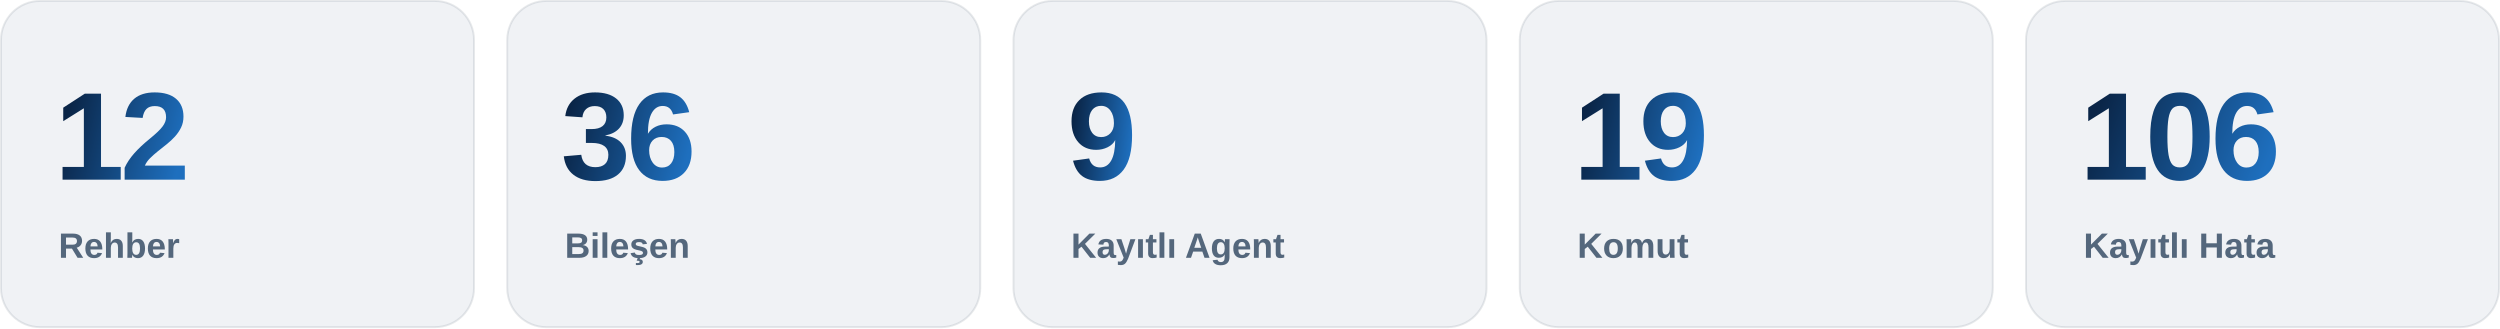
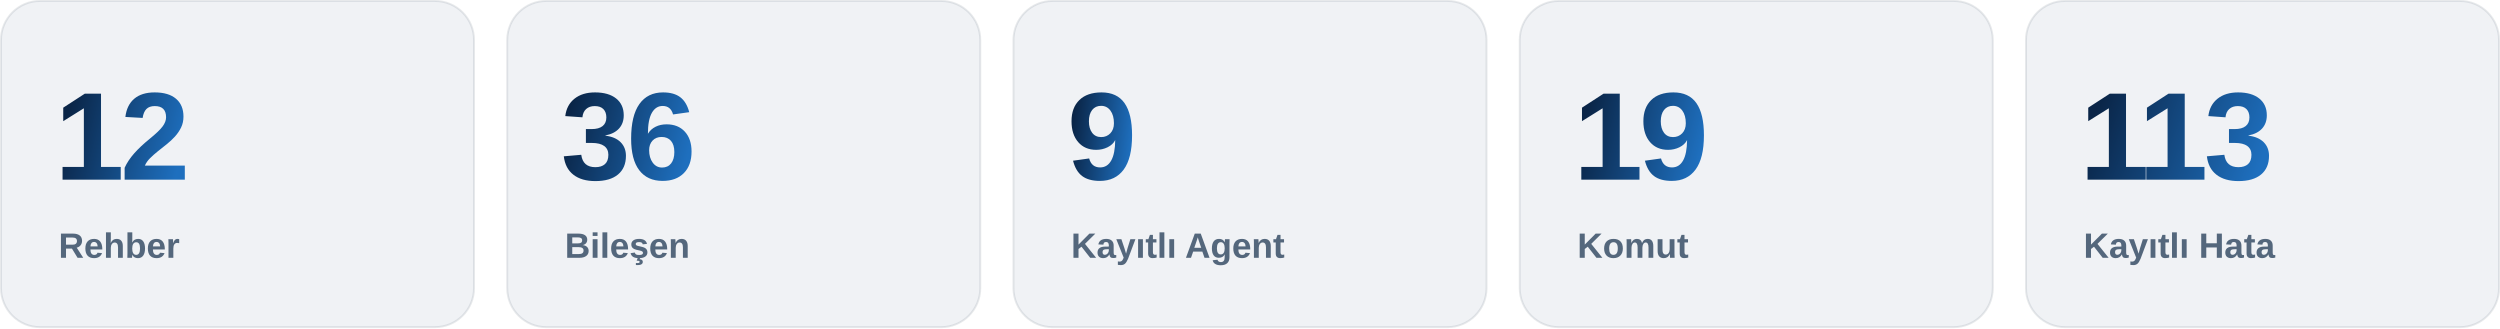
- <svg xmlns="http://www.w3.org/2000/svg" width="1280" height="168" viewBox="0 0 1280 168" role="img" aria-label="12 Rehber, 36 Bileşen, 9 Kayıtlı Agent, 19 Komut, 106 Kayıtlı Hata">
+ <svg xmlns="http://www.w3.org/2000/svg" width="1280" height="168" viewBox="0 0 1280 168" role="img" aria-label="12 Rehber, 36 Bileşen, 9 Kayıtlı Agent, 19 Komut, 113 Kayıtlı Hata">
  <defs>
    <linearGradient id="stat-ink" x1="0.008" y1="0.413" x2="0.992" y2="0.587">
      <stop offset="0%" stop-color="#0a2547" />
      <stop offset="100%" stop-color="#1e6fbe" />
    </linearGradient>
  </defs>
  <g transform="translate(0.0 0)">
    <rect x="0.5" y="0.5" width="242.2" height="167" rx="20" fill="#f7f9fb" />
    <rect x="0.5" y="0.5" width="242.2" height="167" rx="20" fill="rgb(16,32,52)" fill-opacity="0.028" stroke="rgb(16,32,52)" stroke-opacity="0.1" />
    <text x="28" y="92" font-family="-apple-system, BlinkMacSystemFont, 'Segoe UI', 'Helvetica Neue', Arial, sans-serif" font-size="64" font-weight="800" letter-spacing="-2" fill="url(#stat-ink)">12</text>
    <text x="30" y="132" font-family="-apple-system, BlinkMacSystemFont, 'Segoe UI', 'Helvetica Neue', Arial, sans-serif" font-size="18" font-weight="600" fill="#54677c">Rehber</text>
  </g>
  <g transform="translate(259.2 0)">
    <rect x="0.5" y="0.5" width="242.2" height="167" rx="20" fill="#f7f9fb" />
    <rect x="0.5" y="0.5" width="242.2" height="167" rx="20" fill="rgb(16,32,52)" fill-opacity="0.028" stroke="rgb(16,32,52)" stroke-opacity="0.1" />
    <text x="28" y="92" font-family="-apple-system, BlinkMacSystemFont, 'Segoe UI', 'Helvetica Neue', Arial, sans-serif" font-size="64" font-weight="800" letter-spacing="-2" fill="url(#stat-ink)">36</text>
    <text x="30" y="132" font-family="-apple-system, BlinkMacSystemFont, 'Segoe UI', 'Helvetica Neue', Arial, sans-serif" font-size="18" font-weight="600" fill="#54677c">Bileşen</text>
  </g>
  <g transform="translate(518.4 0)">
    <rect x="0.5" y="0.5" width="242.2" height="167" rx="20" fill="#f7f9fb" />
    <rect x="0.5" y="0.5" width="242.2" height="167" rx="20" fill="rgb(16,32,52)" fill-opacity="0.028" stroke="rgb(16,32,52)" stroke-opacity="0.1" />
    <text x="28" y="92" font-family="-apple-system, BlinkMacSystemFont, 'Segoe UI', 'Helvetica Neue', Arial, sans-serif" font-size="64" font-weight="800" letter-spacing="-2" fill="url(#stat-ink)">9</text>
    <text x="30" y="132" font-family="-apple-system, BlinkMacSystemFont, 'Segoe UI', 'Helvetica Neue', Arial, sans-serif" font-size="18" font-weight="600" fill="#54677c">Kayıtlı Agent</text>
  </g>
  <g transform="translate(777.6 0)">
    <rect x="0.5" y="0.5" width="242.2" height="167" rx="20" fill="#f7f9fb" />
    <rect x="0.5" y="0.5" width="242.2" height="167" rx="20" fill="rgb(16,32,52)" fill-opacity="0.028" stroke="rgb(16,32,52)" stroke-opacity="0.1" />
    <text x="28" y="92" font-family="-apple-system, BlinkMacSystemFont, 'Segoe UI', 'Helvetica Neue', Arial, sans-serif" font-size="64" font-weight="800" letter-spacing="-2" fill="url(#stat-ink)">19</text>
    <text x="30" y="132" font-family="-apple-system, BlinkMacSystemFont, 'Segoe UI', 'Helvetica Neue', Arial, sans-serif" font-size="18" font-weight="600" fill="#54677c">Komut</text>
  </g>
  <g transform="translate(1036.8 0)">
    <rect x="0.5" y="0.5" width="242.2" height="167" rx="20" fill="#f7f9fb" />
    <rect x="0.5" y="0.5" width="242.2" height="167" rx="20" fill="rgb(16,32,52)" fill-opacity="0.028" stroke="rgb(16,32,52)" stroke-opacity="0.1" />
-     <text x="28" y="92" font-family="-apple-system, BlinkMacSystemFont, 'Segoe UI', 'Helvetica Neue', Arial, sans-serif" font-size="64" font-weight="800" letter-spacing="-2" fill="url(#stat-ink)">106</text>
+     <text x="28" y="92" font-family="-apple-system, BlinkMacSystemFont, 'Segoe UI', 'Helvetica Neue', Arial, sans-serif" font-size="64" font-weight="800" letter-spacing="-2" fill="url(#stat-ink)">113</text>
    <text x="30" y="132" font-family="-apple-system, BlinkMacSystemFont, 'Segoe UI', 'Helvetica Neue', Arial, sans-serif" font-size="18" font-weight="600" fill="#54677c">Kayıtlı Hata</text>
  </g>
</svg>
